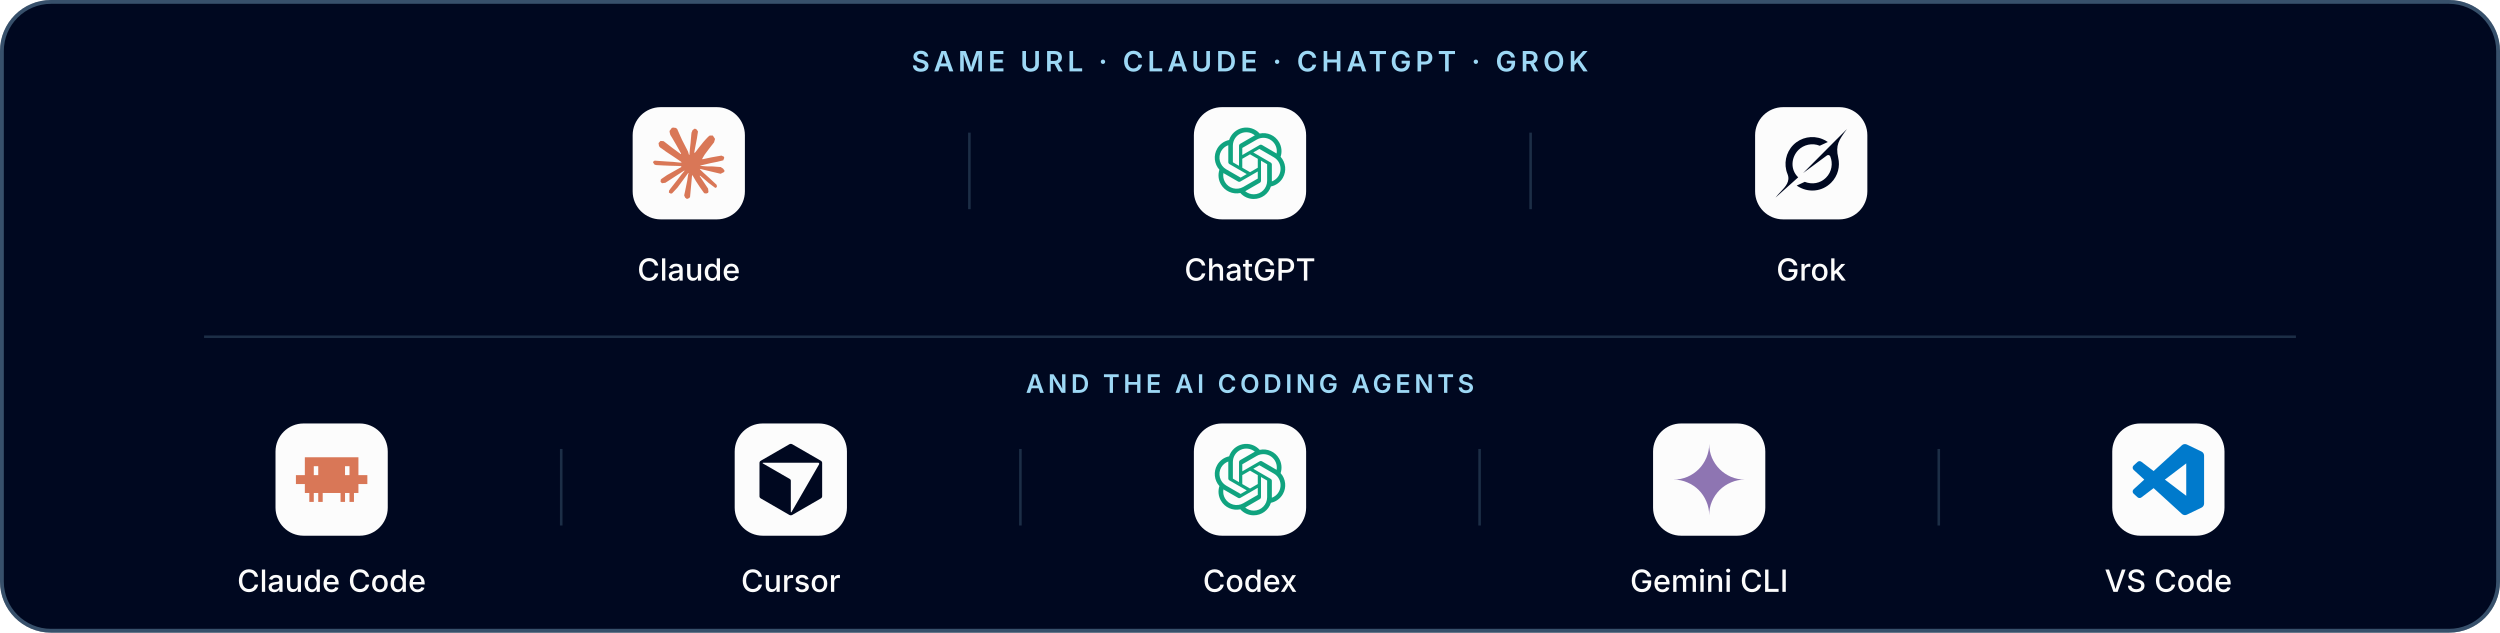
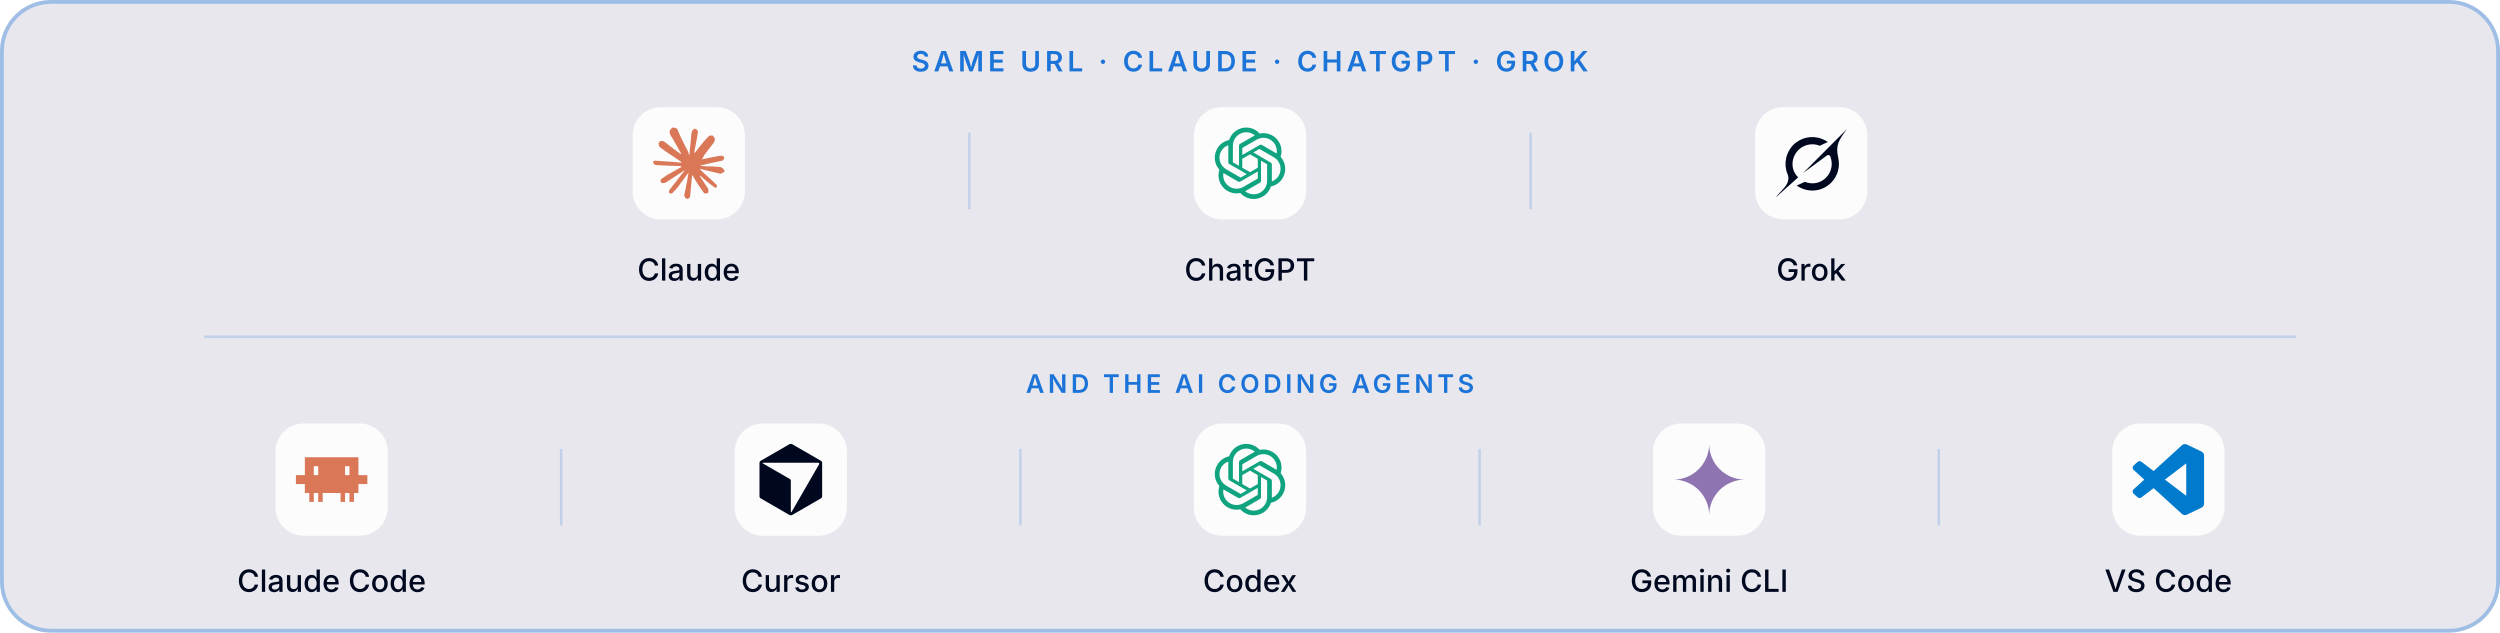
<svg xmlns="http://www.w3.org/2000/svg" viewBox="0 0 980 248" role="img" aria-label="Works with Claude, ChatGPT, Grok, Claude Code, Cursor, Codex, Gemini CLI, VS Code, and any MCP-compatible tool">
-   <rect width="980" height="248" rx="20" fill="#000820" />
-   <rect x="0.75" y="0.75" width="978.5" height="246.5" rx="19.25" fill="none" stroke="#9dd8f5" stroke-opacity="0.35" stroke-width="1.5" />
-   <text x="490" y="28" text-anchor="middle" fill="#9dd8f5" font-family="ui-sans-serif, system-ui, -apple-system, Segoe UI, sans-serif" font-size="11" letter-spacing="1.6" font-weight="600">SAME URL · CLAUDE · CHATGPT · GROK</text>
+   <rect width="980" height="248" rx="20" fill="#e7e7ed" />
+   <rect x="0.75" y="0.75" width="978.5" height="246.5" rx="19.25" fill="none" stroke="#1c74d8" stroke-opacity="0.35" stroke-width="1.5" />
+   <text x="490" y="28" text-anchor="middle" fill="#1c74d8" font-family="ui-sans-serif, system-ui, -apple-system, Segoe UI, sans-serif" font-size="11" letter-spacing="1.6" font-weight="600">SAME URL · CLAUDE · CHATGPT · GROK</text>
  <rect x="248.0" y="42" width="44" height="44" rx="11" fill="#fcfcfc" />
  <g transform="translate(256.0,50) scale(1.1667)">
    <path fill="#D97757" fill-rule="evenodd" d="m4.714 15.956 4.717-2.647.079-.231-.079-.128h-.231l-.789-.049-2.696-.073-2.337-.097-2.265-.121-.571-.121-.534-.704.055-.352.48-.322.686.061 1.518.103 2.277.158 1.651.097 2.447.255h.389l.055-.158-.134-.097-.103-.097L6.973 9.836l-2.55-1.688-1.336-.971-.723-.492-.364-.461-.158-1.008.656-.723.88.061.225.061.892.686 1.906 1.475 2.489 1.834.364.303.146-.103.018-.073-.164-.273-1.354-2.447-1.445-2.489-.643-1.032-.17-.619c-.061-.255-.103-.467-.103-.729L6.287.134 6.7 0l.996.134.419.364.619 1.415 1.002 2.228 1.554 3.03.455.898.243.832.091.255h.158v-.146l.128-1.706.237-2.095.231-2.696.079-.759.376-.911.747-.492.583.279.48.686-.067.443-.285 1.852-.559 2.902-.364 1.943h.212l.243-.243.984-1.305 1.651-2.064.729-.82.85-.905.546-.431h1.032l.759 1.129-.34 1.166-1.062 1.348-.88 1.141-1.263 1.7-.789 1.36.073.109.188-.018 2.853-.607 1.542-.279 1.84-.316.832.389.091.395-.328.807-1.967.486-2.307.461-3.436.814-.043.03.049.061 1.548.146.662.036h1.621l3.018.225.789.522.474.638-.079.486-1.214.619-1.639-.389-3.825-.911-1.311-.328h-.182v.109l1.093 1.069 2.003 1.809 2.507 2.331.128.577-.322.455-.34-.049-2.204-1.657-.85-.747-1.925-1.621h-.128v.17l.443.65 2.344 3.521.121 1.081-.17.352-.607.212-.668-.121-1.372-1.925L14.38 17.959l-1.141-1.943-.14.079-.674 7.255-.316.37-.729.279-.607-.461-.322-.747.322-1.475.389-1.925.316-1.53.285-1.9.17-.631-.012-.043-.14.018-1.433 1.967-2.18 2.945-1.724 1.846-.413.164-.716-.37.067-.662.401-.589 2.386-3.036 1.439-1.882.929-1.087-.006-.158h-.055l-6.338 4.116-1.129.146-.486-.455.061-.747.231-.243 1.906-1.311Z" />
  </g>
-   <text x="270.0" y="110" text-anchor="middle" fill="#fcfcfc" font-family="ui-sans-serif, system-ui, -apple-system, Segoe UI, sans-serif" font-size="12" font-weight="500">Claude</text>
-   <line x1="380.0" y1="52" x2="380.0" y2="82" stroke="#9dd8f5" stroke-opacity="0.18" stroke-width="1" />
+   <text x="270.0" y="110" text-anchor="middle" fill="#000820" font-family="ui-sans-serif, system-ui, -apple-system, Segoe UI, sans-serif" font-size="12" font-weight="500">Claude</text>
+   <line x1="380.0" y1="52" x2="380.0" y2="82" stroke="#1c74d8" stroke-opacity="0.18" stroke-width="1" />
  <rect x="468.0" y="42" width="44" height="44" rx="11" fill="#fcfcfc" />
  <g transform="translate(476.0,50) scale(1.1667)">
    <path fill="#10A37F" fill-rule="evenodd" d="M22.282 9.821a5.985 5.985 0 0 0-.516-4.911 6.046 6.046 0 0 0-6.51-2.9A6.065 6.065 0 0 0 4.981 4.182a5.985 5.985 0 0 0-3.998 2.9 6.046 6.046 0 0 0 .743 7.097 5.98 5.98 0 0 0 .511 4.911 6.051 6.051 0 0 0 6.515 2.9A5.985 5.985 0 0 0 13.26 24a6.056 6.056 0 0 0 5.772-4.206 5.989 5.989 0 0 0 3.998-2.9 6.056 6.056 0 0 0-.748-7.073zm-9.022 12.608a4.476 4.476 0 0 1-2.876-1.041l.142-.08 4.778-2.758a.795.795 0 0 0 .393-.681v-6.737l2.02 1.169a.071.071 0 0 1 .038.052v5.583a4.504 4.504 0 0 1-4.495 4.494zm-9.661-4.125a4.471 4.471 0 0 1-.535-3.014l.142.085 4.783 2.758a.771.771 0 0 0 .781 0l5.843-3.369v2.332a.08.08 0 0 1-.033.061L9.74 19.95a4.499 4.499 0 0 1-6.141-1.646zM2.341 7.896a4.485 4.485 0 0 1 2.365-1.973V11.6a.766.766 0 0 0 .388.676l5.814 3.354-2.02 1.169a.076.076 0 0 1-.071 0l-4.83-2.787A4.504 4.504 0 0 1 2.341 7.872zm16.596 3.856L13.104 8.364 15.119 7.2a.076.076 0 0 1 .071 0l4.83 2.791a4.494 4.494 0 0 1-.676 8.104v-5.677a.79.79 0 0 0-.407-.667zm2.011-3.023l-.142-.085-4.774-2.782a.776.776 0 0 0-.785 0L9.409 9.23V6.897a.066.066 0 0 1 .028-.061l4.83-2.787a4.499 4.499 0 0 1 6.68 4.66zM8.306 12.863l-2.02-1.164a.08.08 0 0 1-.038-.057V6.074a4.499 4.499 0 0 1 7.376-3.454l-.142.081L8.704 5.459a.795.795 0 0 0-.393.681zm1.098-2.365l2.602-1.5 2.607 1.5v2.999l-2.597 1.5-2.607-1.5Z" />
  </g>
-   <text x="490.0" y="110" text-anchor="middle" fill="#fcfcfc" font-family="ui-sans-serif, system-ui, -apple-system, Segoe UI, sans-serif" font-size="12" font-weight="500">ChatGPT</text>
-   <line x1="600.0" y1="52" x2="600.0" y2="82" stroke="#9dd8f5" stroke-opacity="0.18" stroke-width="1" />
+   <text x="490.0" y="110" text-anchor="middle" fill="#000820" font-family="ui-sans-serif, system-ui, -apple-system, Segoe UI, sans-serif" font-size="12" font-weight="500">ChatGPT</text>
+   <line x1="600.0" y1="52" x2="600.0" y2="82" stroke="#1c74d8" stroke-opacity="0.18" stroke-width="1" />
  <rect x="688.0" y="42" width="44" height="44" rx="11" fill="#fcfcfc" />
  <g transform="translate(696.0,50) scale(1.1667)">
    <path fill="#000820" fill-rule="evenodd" d="M9.27 15.29l7.978-5.897c.391-.29.95-.177 1.137.272.98 2.369.542 5.215-1.41 7.169-1.951 1.954-4.667 2.382-7.149 1.406l-2.711 1.257c3.889 2.661 8.611 2.003 11.562-.953 2.341-2.344 3.066-5.539 2.388-8.42l.006.007c-.983-4.232.242-5.924 2.75-9.383.06-.082.12-.164.179-.248l-3.301 3.305v-.01L9.267 15.292M7.623 16.723c-2.792-2.67-2.31-6.801.071-9.184 1.761-1.763 4.647-2.483 7.166-1.425l2.705-1.25a7.808 7.808 0 00-1.829-1A8.975 8.975 0 005.984 5.83c-2.533 2.536-3.33 6.436-1.962 9.764 1.022 2.487-.653 4.246-2.34 6.022-.599.63-1.199 1.259-1.682 1.925l7.62-6.815" />
  </g>
-   <text x="710.0" y="110" text-anchor="middle" fill="#fcfcfc" font-family="ui-sans-serif, system-ui, -apple-system, Segoe UI, sans-serif" font-size="12" font-weight="500">Grok</text>
-   <line x1="80" y1="132" x2="900" y2="132" stroke="#9dd8f5" stroke-opacity="0.18" stroke-width="1" />
-   <text x="490" y="154" text-anchor="middle" fill="#9dd8f5" font-family="ui-sans-serif, system-ui, -apple-system, Segoe UI, sans-serif" font-size="10" letter-spacing="1.4" font-weight="600">AND THE AI CODING AGENTS</text>
+   <text x="710.0" y="110" text-anchor="middle" fill="#000820" font-family="ui-sans-serif, system-ui, -apple-system, Segoe UI, sans-serif" font-size="12" font-weight="500">Grok</text>
+   <line x1="80" y1="132" x2="900" y2="132" stroke="#1c74d8" stroke-opacity="0.18" stroke-width="1" />
+   <text x="490" y="154" text-anchor="middle" fill="#1c74d8" font-family="ui-sans-serif, system-ui, -apple-system, Segoe UI, sans-serif" font-size="10" letter-spacing="1.4" font-weight="600">AND THE AI CODING AGENTS</text>
  <rect x="108.0" y="166" width="44" height="44" rx="11" fill="#fcfcfc" />
  <g transform="translate(116.0,174) scale(1.1667)">
    <path fill="#D97757" fill-rule="evenodd" d="M21 10.5h3v3h-3v3h-1.5v3H18v-3h-1.5v3H15v-3H9v3H7.5v-3H6v3H4.5v-3H3v-3H0v-3h3v-6h18Zm-15 0h1.5v-3H6Zm10.5 0H18v-3h-1.5z" />
  </g>
-   <text x="130.0" y="232" text-anchor="middle" fill="#fcfcfc" font-family="ui-sans-serif, system-ui, -apple-system, Segoe UI, sans-serif" font-size="12" font-weight="500">Claude Code</text>
-   <line x1="220.0" y1="176" x2="220.0" y2="206" stroke="#9dd8f5" stroke-opacity="0.18" stroke-width="1" />
+   <text x="130.0" y="232" text-anchor="middle" fill="#000820" font-family="ui-sans-serif, system-ui, -apple-system, Segoe UI, sans-serif" font-size="12" font-weight="500">Claude Code</text>
+   <line x1="220.0" y1="176" x2="220.0" y2="206" stroke="#1c74d8" stroke-opacity="0.18" stroke-width="1" />
  <rect x="288.0" y="166" width="44" height="44" rx="11" fill="#fcfcfc" />
  <g transform="translate(296.0,174) scale(1.1667)">
    <path fill="#000820" fill-rule="evenodd" d="M11.503.131 1.891 5.678a.84.84 0 0 0-.42.726v11.188c0 .3.162.575.42.724l9.609 5.55a1 1 0 0 0 .998 0l9.61-5.55a.84.84 0 0 0 .42-.724V6.404a.84.84 0 0 0-.42-.726L12.497.131a1.01 1.01 0 0 0-.996 0M2.657 6.338h18.55c.263 0 .43.287.297.515L12.23 22.918c-.062.107-.229.064-.229-.06V12.335a.59.59 0 0 0-.295-.51l-9.11-5.257c-.109-.063-.064-.23.061-.23" />
  </g>
-   <text x="310.0" y="232" text-anchor="middle" fill="#fcfcfc" font-family="ui-sans-serif, system-ui, -apple-system, Segoe UI, sans-serif" font-size="12" font-weight="500">Cursor</text>
-   <line x1="400.0" y1="176" x2="400.0" y2="206" stroke="#9dd8f5" stroke-opacity="0.18" stroke-width="1" />
+   <text x="310.0" y="232" text-anchor="middle" fill="#000820" font-family="ui-sans-serif, system-ui, -apple-system, Segoe UI, sans-serif" font-size="12" font-weight="500">Cursor</text>
+   <line x1="400.0" y1="176" x2="400.0" y2="206" stroke="#1c74d8" stroke-opacity="0.18" stroke-width="1" />
  <rect x="468.0" y="166" width="44" height="44" rx="11" fill="#fcfcfc" />
  <g transform="translate(476.0,174) scale(1.1667)">
    <path fill="#10A37F" fill-rule="evenodd" d="M22.282 9.821a5.985 5.985 0 0 0-.516-4.911 6.046 6.046 0 0 0-6.51-2.9A6.065 6.065 0 0 0 4.981 4.182a5.985 5.985 0 0 0-3.998 2.9 6.046 6.046 0 0 0 .743 7.097 5.98 5.98 0 0 0 .511 4.911 6.051 6.051 0 0 0 6.515 2.9A5.985 5.985 0 0 0 13.26 24a6.056 6.056 0 0 0 5.772-4.206 5.989 5.989 0 0 0 3.998-2.9 6.056 6.056 0 0 0-.748-7.073zm-9.022 12.608a4.476 4.476 0 0 1-2.876-1.041l.142-.08 4.778-2.758a.795.795 0 0 0 .393-.681v-6.737l2.02 1.169a.071.071 0 0 1 .038.052v5.583a4.504 4.504 0 0 1-4.495 4.494zm-9.661-4.125a4.471 4.471 0 0 1-.535-3.014l.142.085 4.783 2.758a.771.771 0 0 0 .781 0l5.843-3.369v2.332a.08.08 0 0 1-.033.061L9.74 19.95a4.499 4.499 0 0 1-6.141-1.646zM2.341 7.896a4.485 4.485 0 0 1 2.365-1.973V11.6a.766.766 0 0 0 .388.676l5.814 3.354-2.02 1.169a.076.076 0 0 1-.071 0l-4.83-2.787A4.504 4.504 0 0 1 2.341 7.872zm16.596 3.856L13.104 8.364 15.119 7.2a.076.076 0 0 1 .071 0l4.83 2.791a4.494 4.494 0 0 1-.676 8.104v-5.677a.79.79 0 0 0-.407-.667zm2.011-3.023l-.142-.085-4.774-2.782a.776.776 0 0 0-.785 0L9.409 9.23V6.897a.066.066 0 0 1 .028-.061l4.83-2.787a4.499 4.499 0 0 1 6.68 4.66zM8.306 12.863l-2.02-1.164a.08.08 0 0 1-.038-.057V6.074a4.499 4.499 0 0 1 7.376-3.454l-.142.081L8.704 5.459a.795.795 0 0 0-.393.681zm1.098-2.365l2.602-1.5 2.607 1.5v2.999l-2.597 1.5-2.607-1.5Z" />
  </g>
-   <text x="490.0" y="232" text-anchor="middle" fill="#fcfcfc" font-family="ui-sans-serif, system-ui, -apple-system, Segoe UI, sans-serif" font-size="12" font-weight="500">Codex</text>
-   <line x1="580.0" y1="176" x2="580.0" y2="206" stroke="#9dd8f5" stroke-opacity="0.18" stroke-width="1" />
+   <text x="490.0" y="232" text-anchor="middle" fill="#000820" font-family="ui-sans-serif, system-ui, -apple-system, Segoe UI, sans-serif" font-size="12" font-weight="500">Codex</text>
+   <line x1="580.0" y1="176" x2="580.0" y2="206" stroke="#1c74d8" stroke-opacity="0.18" stroke-width="1" />
  <rect x="648.0" y="166" width="44" height="44" rx="11" fill="#fcfcfc" />
  <g transform="translate(656.0,174) scale(1.1667)">
    <path fill="#8E75B2" fill-rule="evenodd" d="M11.04 19.32Q12 21.51 12 24q0-2.49.93-4.68.96-2.19 2.58-3.81t3.81-2.55Q21.51 12 24 12q-2.49 0-4.68-.93a12.3 12.3 0 0 1-3.81-2.58 12.3 12.3 0 0 1-2.58-3.81Q12 2.49 12 0q0 2.49-.96 4.68-.93 2.19-2.55 3.81a12.3 12.3 0 0 1-3.81 2.58Q2.49 12 0 12q2.49 0 4.68.96 2.19.93 3.81 2.55t2.55 3.81" />
  </g>
-   <text x="670.0" y="232" text-anchor="middle" fill="#fcfcfc" font-family="ui-sans-serif, system-ui, -apple-system, Segoe UI, sans-serif" font-size="12" font-weight="500">Gemini CLI</text>
-   <line x1="760.0" y1="176" x2="760.0" y2="206" stroke="#9dd8f5" stroke-opacity="0.18" stroke-width="1" />
+   <text x="670.0" y="232" text-anchor="middle" fill="#000820" font-family="ui-sans-serif, system-ui, -apple-system, Segoe UI, sans-serif" font-size="12" font-weight="500">Gemini CLI</text>
+   <line x1="760.0" y1="176" x2="760.0" y2="206" stroke="#1c74d8" stroke-opacity="0.18" stroke-width="1" />
  <rect x="828.0" y="166" width="44" height="44" rx="11" fill="#fcfcfc" />
  <g transform="translate(836.0,174) scale(1.1667)">
    <path fill="#007ACC" fill-rule="evenodd" d="M23.15 2.587L18.21.21a1.494 1.494 0 0 0-1.705.29l-9.46 8.63-4.12-3.128a.999.999 0 0 0-1.276.057L.327 7.261A1 1 0 0 0 .326 8.74L3.899 12 .326 15.26a1 1 0 0 0 .001 1.479L1.65 17.94a.999.999 0 0 0 1.276.057l4.12-3.128 9.46 8.63a1.492 1.492 0 0 0 1.704.29l4.942-2.377A1.5 1.5 0 0 0 24 20.06V3.939a1.5 1.5 0 0 0-.85-1.352zm-5.146 14.861L10.826 12l7.178-5.448v10.896z" />
  </g>
-   <text x="850.0" y="232" text-anchor="middle" fill="#fcfcfc" font-family="ui-sans-serif, system-ui, -apple-system, Segoe UI, sans-serif" font-size="12" font-weight="500">VS Code</text>
+   <text x="850.0" y="232" text-anchor="middle" fill="#000820" font-family="ui-sans-serif, system-ui, -apple-system, Segoe UI, sans-serif" font-size="12" font-weight="500">VS Code</text>
</svg>
